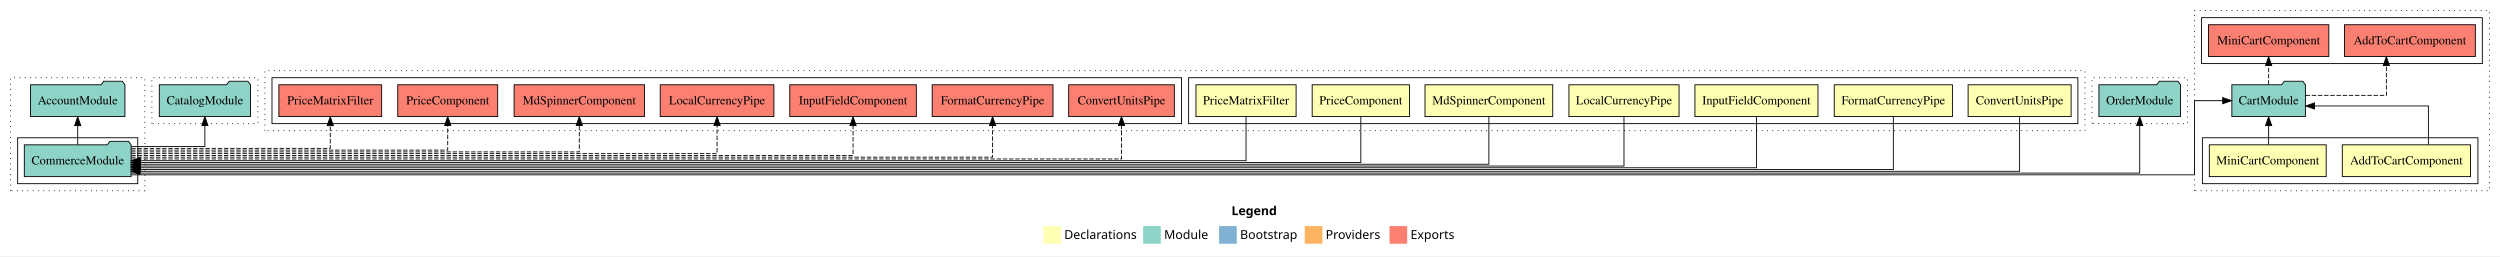
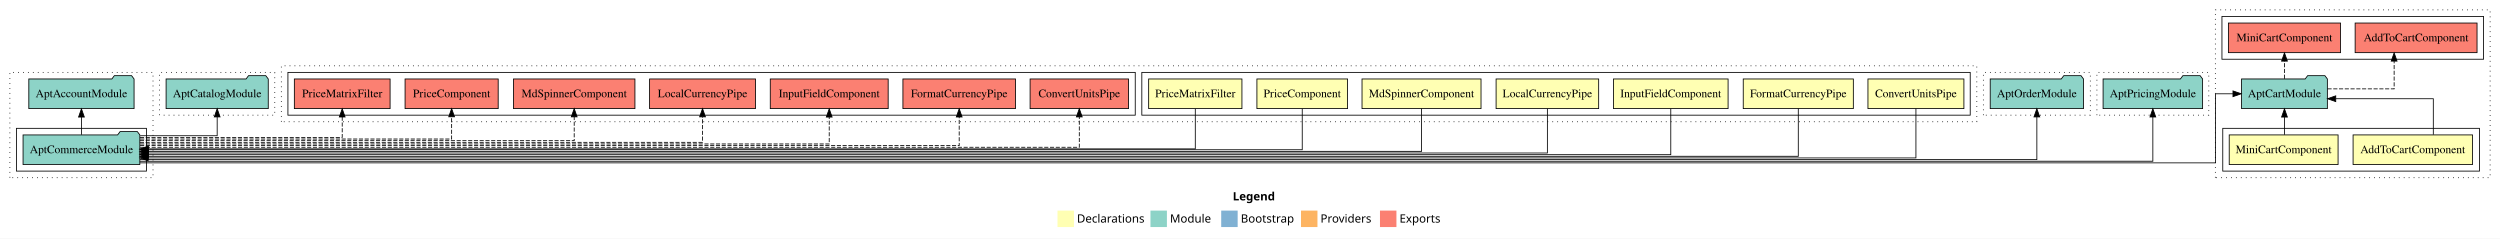
- <svg xmlns="http://www.w3.org/2000/svg" width="2831pt" height="290pt" viewBox="0.00 0.00 2831.00 290.00">
+ <svg xmlns="http://www.w3.org/2000/svg" width="3039pt" height="290pt" viewBox="0.00 0.00 3039.00 290.00">
  <g id="graph0" class="graph" transform="scale(1 1) rotate(0) translate(4 286)">
-     <polygon fill="#ffffff" stroke="transparent" points="-4,4 -4,-286 2827,-286 2827,4 -4,4" />
-     <text text-anchor="start" x="1390.509" y="-42.4" font-family="sans-serif" font-weight="bold" font-size="14.00" fill="#000000">Legend</text>
-     <polygon fill="#ffffb3" stroke="transparent" points="1177.5,-10 1177.5,-30 1197.5,-30 1197.5,-10 1177.5,-10" />
-     <text text-anchor="start" x="1201.129" y="-15.4" font-family="sans-serif" font-size="14.00" fill="#000000">  Declarations</text>
-     <polygon fill="#8dd3c7" stroke="transparent" points="1290.5,-10 1290.5,-30 1310.5,-30 1310.5,-10 1290.5,-10" />
-     <text text-anchor="start" x="1314.225" y="-15.4" font-family="sans-serif" font-size="14.00" fill="#000000">  Module</text>
-     <polygon fill="#80b1d3" stroke="transparent" points="1376.5,-10 1376.5,-30 1396.5,-30 1396.5,-10 1376.5,-10" />
-     <text text-anchor="start" x="1400.281" y="-15.4" font-family="sans-serif" font-size="14.00" fill="#000000">  Bootstrap</text>
-     <polygon fill="#fdb462" stroke="transparent" points="1473.5,-10 1473.5,-30 1493.5,-30 1493.5,-10 1473.5,-10" />
-     <text text-anchor="start" x="1497.173" y="-15.4" font-family="sans-serif" font-size="14.00" fill="#000000">  Providers</text>
-     <polygon fill="#fb8072" stroke="transparent" points="1569.5,-10 1569.5,-30 1589.5,-30 1589.5,-10 1569.5,-10" />
-     <text text-anchor="start" x="1593.226" y="-15.4" font-family="sans-serif" font-size="14.00" fill="#000000">  Exports</text>
+     <polygon fill="#ffffff" stroke="transparent" points="-4,4 -4,-286 3035,-286 3035,4 -4,4" />
+     <text text-anchor="start" x="1494.509" y="-42.4" font-family="sans-serif" font-weight="bold" font-size="14.00" fill="#000000">Legend</text>
+     <polygon fill="#ffffb3" stroke="transparent" points="1281.5,-10 1281.5,-30 1301.5,-30 1301.5,-10 1281.5,-10" />
+     <text text-anchor="start" x="1305.129" y="-15.4" font-family="sans-serif" font-size="14.00" fill="#000000">  Declarations</text>
+     <polygon fill="#8dd3c7" stroke="transparent" points="1394.5,-10 1394.5,-30 1414.5,-30 1414.5,-10 1394.5,-10" />
+     <text text-anchor="start" x="1418.225" y="-15.4" font-family="sans-serif" font-size="14.00" fill="#000000">  Module</text>
+     <polygon fill="#80b1d3" stroke="transparent" points="1480.5,-10 1480.5,-30 1500.5,-30 1500.5,-10 1480.5,-10" />
+     <text text-anchor="start" x="1504.281" y="-15.4" font-family="sans-serif" font-size="14.00" fill="#000000">  Bootstrap</text>
+     <polygon fill="#fdb462" stroke="transparent" points="1577.5,-10 1577.5,-30 1597.5,-30 1597.5,-10 1577.5,-10" />
+     <text text-anchor="start" x="1601.173" y="-15.4" font-family="sans-serif" font-size="14.00" fill="#000000">  Providers</text>
+     <polygon fill="#fb8072" stroke="transparent" points="1673.5,-10 1673.5,-30 1693.5,-30 1693.5,-10 1673.5,-10" />
+     <text text-anchor="start" x="1697.226" y="-15.4" font-family="sans-serif" font-size="14.00" fill="#000000">  Exports</text>
    <g id="clust1" class="cluster">
-       <polygon fill="none" stroke="#000000" stroke-dasharray="1,5" points="8,-70 8,-198 160,-198 160,-70 8,-70" />
+       <polygon fill="none" stroke="#000000" stroke-dasharray="1,5" points="8,-70 8,-198 182,-198 182,-70 8,-70" />
    </g>
    <g id="clust3" class="cluster">
-       <polygon fill="none" stroke="#000000" points="16,-78 16,-130 152,-130 152,-78 16,-78" />
+       <polygon fill="none" stroke="#000000" points="16,-78 16,-130 174,-130 174,-78 16,-78" />
    </g>
    <g id="clust7" class="cluster">
-       <polygon fill="none" stroke="#000000" stroke-dasharray="1,5" points="2481,-70 2481,-274 2815,-274 2815,-70 2481,-70" />
+       <polygon fill="none" stroke="#000000" stroke-dasharray="1,5" points="2689,-70 2689,-274 3023,-274 3023,-70 2689,-70" />
    </g>
    <g id="clust8" class="cluster">
-       <polygon fill="none" stroke="#000000" points="2490,-78 2490,-130 2802,-130 2802,-78 2490,-78" />
+       <polygon fill="none" stroke="#000000" points="2698,-78 2698,-130 3010,-130 3010,-78 2698,-78" />
    </g>
    <g id="clust12" class="cluster">
-       <polygon fill="none" stroke="#000000" points="2489,-214 2489,-266 2807,-266 2807,-214 2489,-214" />
+       <polygon fill="none" stroke="#000000" points="2697,-214 2697,-266 3015,-266 3015,-214 2697,-214" />
    </g>
    <g id="clust15" class="cluster">
-       <polygon fill="none" stroke="#000000" stroke-dasharray="1,5" points="168,-146 168,-198 288,-198 288,-146 168,-146" />
+       <polygon fill="none" stroke="#000000" stroke-dasharray="1,5" points="190,-146 190,-198 330,-198 330,-146 190,-146" />
    </g>
    <g id="clust21" class="cluster">
-       <polygon fill="none" stroke="#000000" stroke-dasharray="1,5" points="296,-138 296,-206 2357,-206 2357,-138 296,-138" />
+       <polygon fill="none" stroke="#000000" stroke-dasharray="1,5" points="338,-138 338,-206 2399,-206 2399,-138 338,-138" />
    </g>
    <g id="clust22" class="cluster">
-       <polygon fill="none" stroke="#000000" points="1342,-146 1342,-198 2349,-198 2349,-146 1342,-146" />
+       <polygon fill="none" stroke="#000000" points="1384,-146 1384,-198 2391,-198 2391,-146 1384,-146" />
    </g>
    <g id="clust31" class="cluster">
-       <polygon fill="none" stroke="#000000" points="304,-146 304,-198 1334,-198 1334,-146 304,-146" />
+       <polygon fill="none" stroke="#000000" points="346,-146 346,-198 1376,-198 1376,-146 346,-146" />
    </g>
    <g id="clust34" class="cluster">
-       <polygon fill="none" stroke="#000000" stroke-dasharray="1,5" points="2365,-146 2365,-198 2473,-198 2473,-146 2365,-146" />
+       <polygon fill="none" stroke="#000000" stroke-dasharray="1,5" points="2407,-146 2407,-198 2537,-198 2537,-146 2407,-146" />
+     </g>
+     <g id="clust40" class="cluster">
+       <polygon fill="none" stroke="#000000" stroke-dasharray="1,5" points="2545,-146 2545,-198 2681,-198 2681,-146 2545,-146" />
    </g>
    <g id="node1" class="node">
-       <polygon fill="#8dd3c7" stroke="#000000" points="144.472,-122 141.472,-126 120.472,-126 117.472,-122 23.528,-122 23.528,-86 144.472,-86 144.472,-122" />
-       <text text-anchor="middle" x="84" y="-99.8" font-family="Times,serif" font-size="14.00" fill="#000000">CommerceModule</text>
+       <polygon fill="#8dd3c7" stroke="#000000" points="165.969,-122 162.969,-126 141.969,-126 138.969,-122 24.031,-122 24.031,-86 165.969,-86 165.969,-122" />
+       <text text-anchor="middle" x="95" y="-99.8" font-family="Times,serif" font-size="14.00" fill="#000000">AptCommerceModule</text>
    </g>
    <g id="node2" class="node">
-       <polygon fill="#8dd3c7" stroke="#000000" points="137.476,-190 134.476,-194 113.476,-194 110.476,-190 30.524,-190 30.524,-154 137.476,-154 137.476,-190" />
-       <text text-anchor="middle" x="84" y="-167.8" font-family="Times,serif" font-size="14.00" fill="#000000">AccountModule</text>
+       <polygon fill="#8dd3c7" stroke="#000000" points="158.973,-190 155.973,-194 134.973,-194 131.973,-190 31.027,-190 31.027,-154 158.973,-154 158.973,-190" />
+       <text text-anchor="middle" x="95" y="-167.8" font-family="Times,serif" font-size="14.00" fill="#000000">AptAccountModule</text>
    </g>
    <g id="edge1" class="edge">
-       <path fill="none" stroke="#000000" d="M84,-122.223C84,-122.223 84,-143.727 84,-143.727" />
-       <polygon fill="#000000" stroke="#000000" points="80.5,-143.727 84,-153.727 87.5,-143.727 80.5,-143.727" />
+       <path fill="none" stroke="#000000" d="M95,-122.223C95,-122.223 95,-143.727 95,-143.727" />
+       <polygon fill="#000000" stroke="#000000" points="91.5,-143.727 95,-153.727 98.5,-143.727 91.5,-143.727" />
    </g>
    <g id="node5" class="node">
-       <polygon fill="#8dd3c7" stroke="#000000" points="2606.653,-190 2603.653,-194 2582.653,-194 2579.653,-190 2523.347,-190 2523.347,-154 2606.653,-154 2606.653,-190" />
-       <text text-anchor="middle" x="2565" y="-167.8" font-family="Times,serif" font-size="14.00" fill="#000000">CartModule</text>
+       <polygon fill="#8dd3c7" stroke="#000000" points="2825.15,-190 2822.15,-194 2801.15,-194 2798.15,-190 2720.85,-190 2720.85,-154 2825.15,-154 2825.15,-190" />
+       <text text-anchor="middle" x="2773" y="-167.8" font-family="Times,serif" font-size="14.00" fill="#000000">AptCartModule</text>
    </g>
    <g id="edge4" class="edge">
-       <path fill="none" stroke="#000000" d="M144.752,-88C517.671,-88 2481.008,-88 2481.008,-88 2481.008,-88 2481.008,-172 2481.008,-172 2481.008,-172 2513.004,-172 2513.004,-172" />
-       <polygon fill="#000000" stroke="#000000" points="2513.004,-175.5 2523.004,-172 2513.004,-168.5 2513.004,-175.5" />
+       <path fill="none" stroke="#000000" d="M166.072,-88C582.652,-88 2689.206,-88 2689.206,-88 2689.206,-88 2689.206,-172 2689.206,-172 2689.206,-172 2710.408,-172 2710.408,-172" />
+       <polygon fill="#000000" stroke="#000000" points="2710.408,-175.5 2720.408,-172 2710.408,-168.5 2710.408,-175.5" />
    </g>
    <g id="node8" class="node">
-       <polygon fill="#8dd3c7" stroke="#000000" points="279.597,-190 276.597,-194 255.597,-194 252.597,-190 176.403,-190 176.403,-154 279.597,-154 279.597,-190" />
-       <text text-anchor="middle" x="228" y="-167.8" font-family="Times,serif" font-size="14.00" fill="#000000">CatalogModule</text>
+       <polygon fill="#8dd3c7" stroke="#000000" points="322.094,-190 319.094,-194 298.094,-194 295.094,-190 197.906,-190 197.906,-154 322.094,-154 322.094,-190" />
+       <text text-anchor="middle" x="260" y="-167.8" font-family="Times,serif" font-size="14.00" fill="#000000">AptCatalogModule</text>
    </g>
    <g id="edge7" class="edge">
-       <path fill="none" stroke="#000000" d="M144.652,-120C184.006,-120 228,-120 228,-120 228,-120 228,-143.813 228,-143.813" />
-       <polygon fill="#000000" stroke="#000000" points="224.5,-143.813 228,-153.813 231.5,-143.813 224.5,-143.813" />
+       <path fill="none" stroke="#000000" d="M166.412,-121C211.005,-121 260,-121 260,-121 260,-121 260,-143.876 260,-143.876" />
+       <polygon fill="#000000" stroke="#000000" points="256.5,-143.876 260,-153.876 263.5,-143.876 256.5,-143.876" />
    </g>
    <g id="node16" class="node">
-       <polygon fill="#fb8072" stroke="#000000" points="1325.823,-190 1206.177,-190 1206.177,-154 1325.823,-154 1325.823,-190" />
-       <text text-anchor="middle" x="1266" y="-167.8" font-family="Times,serif" font-size="14.00" fill="#000000">ConvertUnitsPipe </text>
+       <polygon fill="#fb8072" stroke="#000000" points="1367.823,-190 1248.177,-190 1248.177,-154 1367.823,-154 1367.823,-190" />
+       <text text-anchor="middle" x="1308" y="-167.8" font-family="Times,serif" font-size="14.00" fill="#000000">ConvertUnitsPipe </text>
    </g>
    <g id="edge15" class="edge">
-       <path fill="none" stroke="#000000" stroke-dasharray="5,2" d="M144.65,-106C386.105,-106 1266,-106 1266,-106 1266,-106 1266,-143.965 1266,-143.965" />
-       <polygon fill="#000000" stroke="#000000" points="1262.5,-143.965 1266,-153.965 1269.5,-143.965 1262.5,-143.965" />
+       <path fill="none" stroke="#000000" stroke-dasharray="5,2" d="M166.35,-107C426.364,-107 1308,-107 1308,-107 1308,-107 1308,-143.894 1308,-143.894" />
+       <polygon fill="#000000" stroke="#000000" points="1304.5,-143.894 1308,-153.894 1311.5,-143.894 1304.5,-143.894" />
    </g>
    <g id="node17" class="node">
-       <polygon fill="#fb8072" stroke="#000000" points="1188.414,-190 1051.586,-190 1051.586,-154 1188.414,-154 1188.414,-190" />
-       <text text-anchor="middle" x="1120" y="-167.8" font-family="Times,serif" font-size="14.00" fill="#000000">FormatCurrencyPipe </text>
+       <polygon fill="#fb8072" stroke="#000000" points="1230.414,-190 1093.586,-190 1093.586,-154 1230.414,-154 1230.414,-190" />
+       <text text-anchor="middle" x="1162" y="-167.8" font-family="Times,serif" font-size="14.00" fill="#000000">FormatCurrencyPipe </text>
    </g>
    <g id="edge16" class="edge">
-       <path fill="none" stroke="#000000" stroke-dasharray="5,2" d="M144.558,-108C366.149,-108 1120,-108 1120,-108 1120,-108 1120,-143.831 1120,-143.831" />
-       <polygon fill="#000000" stroke="#000000" points="1116.5,-143.831 1120,-153.831 1123.5,-143.831 1116.5,-143.831" />
+       <path fill="none" stroke="#000000" stroke-dasharray="5,2" d="M166.25,-109C405.023,-109 1162,-109 1162,-109 1162,-109 1162,-143.778 1162,-143.778" />
+       <polygon fill="#000000" stroke="#000000" points="1158.5,-143.778 1162,-153.778 1165.5,-143.778 1158.5,-143.778" />
    </g>
    <g id="node18" class="node">
-       <polygon fill="#fb8072" stroke="#000000" points="1033.662,-190 890.338,-190 890.338,-154 1033.662,-154 1033.662,-190" />
-       <text text-anchor="middle" x="962" y="-167.8" font-family="Times,serif" font-size="14.00" fill="#000000">InputFieldComponent </text>
+       <polygon fill="#fb8072" stroke="#000000" points="1075.662,-190 932.338,-190 932.338,-154 1075.662,-154 1075.662,-190" />
+       <text text-anchor="middle" x="1004" y="-167.8" font-family="Times,serif" font-size="14.00" fill="#000000">InputFieldComponent </text>
    </g>
    <g id="edge17" class="edge">
-       <path fill="none" stroke="#000000" stroke-dasharray="5,2" d="M144.695,-110C343.433,-110 962,-110 962,-110 962,-110 962,-143.733 962,-143.733" />
-       <polygon fill="#000000" stroke="#000000" points="958.5,-143.733 962,-153.733 965.5,-143.733 958.5,-143.733" />
+       <path fill="none" stroke="#000000" stroke-dasharray="5,2" d="M166.328,-111C380.616,-111 1004,-111 1004,-111 1004,-111 1004,-143.698 1004,-143.698" />
+       <polygon fill="#000000" stroke="#000000" points="1000.5,-143.698 1004,-153.698 1007.5,-143.698 1000.5,-143.698" />
    </g>
    <g id="node19" class="node">
-       <polygon fill="#fb8072" stroke="#000000" points="872.348,-190 743.652,-190 743.652,-154 872.348,-154 872.348,-190" />
-       <text text-anchor="middle" x="808" y="-167.8" font-family="Times,serif" font-size="14.00" fill="#000000">LocalCurrencyPipe </text>
+       <polygon fill="#fb8072" stroke="#000000" points="914.348,-190 785.652,-190 785.652,-154 914.348,-154 914.348,-190" />
+       <text text-anchor="middle" x="850" y="-167.8" font-family="Times,serif" font-size="14.00" fill="#000000">LocalCurrencyPipe </text>
    </g>
    <g id="edge18" class="edge">
-       <path fill="none" stroke="#000000" stroke-dasharray="5,2" d="M144.483,-112C318.489,-112 808,-112 808,-112 808,-112 808,-143.998 808,-143.998" />
-       <polygon fill="#000000" stroke="#000000" points="804.5,-143.998 808,-153.998 811.5,-143.998 804.5,-143.998" />
+       <path fill="none" stroke="#000000" stroke-dasharray="5,2" d="M166.029,-113C353.975,-113 850,-113 850,-113 850,-113 850,-143.977 850,-143.977" />
+       <polygon fill="#000000" stroke="#000000" points="846.5,-143.977 850,-153.977 853.5,-143.977 846.5,-143.977" />
    </g>
    <g id="node20" class="node">
-       <polygon fill="#fb8072" stroke="#000000" points="725.826,-190 578.174,-190 578.174,-154 725.826,-154 725.826,-190" />
-       <text text-anchor="middle" x="652" y="-167.8" font-family="Times,serif" font-size="14.00" fill="#000000">MdSpinnerComponent </text>
+       <polygon fill="#fb8072" stroke="#000000" points="767.826,-190 620.174,-190 620.174,-154 767.826,-154 767.826,-190" />
+       <text text-anchor="middle" x="694" y="-167.8" font-family="Times,serif" font-size="14.00" fill="#000000">MdSpinnerComponent </text>
    </g>
    <g id="edge19" class="edge">
-       <path fill="none" stroke="#000000" stroke-dasharray="5,2" d="M144.517,-114C290.872,-114 652,-114 652,-114 652,-114 652,-143.966 652,-143.966" />
-       <polygon fill="#000000" stroke="#000000" points="648.5,-143.966 652,-153.966 655.5,-143.966 648.5,-143.966" />
+       <path fill="none" stroke="#000000" stroke-dasharray="5,2" d="M166.065,-115C324.734,-115 694,-115 694,-115 694,-115 694,-143.965 694,-143.965" />
+       <polygon fill="#000000" stroke="#000000" points="690.5,-143.965 694,-153.965 697.5,-143.965 690.5,-143.965" />
    </g>
    <g id="node21" class="node">
-       <polygon fill="#fb8072" stroke="#000000" points="559.596,-190 446.404,-190 446.404,-154 559.596,-154 559.596,-190" />
-       <text text-anchor="middle" x="503" y="-167.8" font-family="Times,serif" font-size="14.00" fill="#000000">PriceComponent </text>
+       <polygon fill="#fb8072" stroke="#000000" points="601.596,-190 488.404,-190 488.404,-154 601.596,-154 601.596,-190" />
+       <text text-anchor="middle" x="545" y="-167.8" font-family="Times,serif" font-size="14.00" fill="#000000">PriceComponent </text>
    </g>
    <g id="edge20" class="edge">
-       <path fill="none" stroke="#000000" stroke-dasharray="5,2" d="M144.479,-116C260.513,-116 503,-116 503,-116 503,-116 503,-143.973 503,-143.973" />
-       <polygon fill="#000000" stroke="#000000" points="499.5,-143.973 503,-153.973 506.5,-143.973 499.5,-143.973" />
+       <path fill="none" stroke="#000000" stroke-dasharray="5,2" d="M166.304,-117C293.192,-117 545,-117 545,-117 545,-117 545,-143.991 545,-143.991" />
+       <polygon fill="#000000" stroke="#000000" points="541.5,-143.991 545,-153.991 548.5,-143.991 541.5,-143.991" />
    </g>
    <g id="node22" class="node">
-       <polygon fill="#fb8072" stroke="#000000" points="428.194,-190 311.806,-190 311.806,-154 428.194,-154 428.194,-190" />
-       <text text-anchor="middle" x="370" y="-167.8" font-family="Times,serif" font-size="14.00" fill="#000000">PriceMatrixFilter </text>
+       <polygon fill="#fb8072" stroke="#000000" points="470.194,-190 353.806,-190 353.806,-154 470.194,-154 470.194,-190" />
+       <text text-anchor="middle" x="412" y="-167.8" font-family="Times,serif" font-size="14.00" fill="#000000">PriceMatrixFilter </text>
    </g>
    <g id="edge21" class="edge">
-       <path fill="none" stroke="#000000" stroke-dasharray="5,2" d="M144.653,-118C228.606,-118 370,-118 370,-118 370,-118 370,-143.718 370,-143.718" />
-       <polygon fill="#000000" stroke="#000000" points="366.5,-143.718 370,-153.718 373.5,-143.718 366.5,-143.718" />
+       <path fill="none" stroke="#000000" stroke-dasharray="5,2" d="M166.141,-119C259.603,-119 412,-119 412,-119 412,-119 412,-143.76 412,-143.76" />
+       <polygon fill="#000000" stroke="#000000" points="408.5,-143.76 412,-153.76 415.5,-143.76 408.5,-143.76" />
    </g>
    <g id="node23" class="node">
-       <polygon fill="#8dd3c7" stroke="#000000" points="2465.192,-190 2462.192,-194 2441.192,-194 2438.192,-190 2372.808,-190 2372.808,-154 2465.192,-154 2465.192,-190" />
-       <text text-anchor="middle" x="2419" y="-167.8" font-family="Times,serif" font-size="14.00" fill="#000000">OrderModule</text>
+       <polygon fill="#8dd3c7" stroke="#000000" points="2528.69,-190 2525.69,-194 2504.69,-194 2501.69,-190 2415.31,-190 2415.31,-154 2528.69,-154 2528.69,-190" />
+       <text text-anchor="middle" x="2472" y="-167.8" font-family="Times,serif" font-size="14.00" fill="#000000">AptOrderModule</text>
    </g>
    <g id="edge22" class="edge">
-       <path fill="none" stroke="#000000" d="M144.659,-90C511.609,-90 2419,-90 2419,-90 2419,-90 2419,-143.802 2419,-143.802" />
-       <polygon fill="#000000" stroke="#000000" points="2415.5,-143.802 2419,-153.802 2422.5,-143.802 2415.5,-143.802" />
+       <path fill="none" stroke="#000000" d="M166.139,-92C561.643,-92 2472,-92 2472,-92 2472,-92 2472,-143.847 2472,-143.847" />
+       <polygon fill="#000000" stroke="#000000" points="2468.5,-143.847 2472,-153.847 2475.5,-143.847 2468.5,-143.847" />
+     </g>
+     <g id="node24" class="node">
+       <polygon fill="#8dd3c7" stroke="#000000" points="2673.486,-190 2670.486,-194 2649.486,-194 2646.486,-190 2552.514,-190 2552.514,-154 2673.486,-154 2673.486,-190" />
+       <text text-anchor="middle" x="2613" y="-167.8" font-family="Times,serif" font-size="14.00" fill="#000000">AptPricingModule</text>
+     </g>
+     <g id="edge23" class="edge">
+       <path fill="none" stroke="#000000" d="M165.97,-90C574.969,-90 2613,-90 2613,-90 2613,-90 2613,-143.802 2613,-143.802" />
+       <polygon fill="#000000" stroke="#000000" points="2609.5,-143.802 2613,-153.802 2616.5,-143.802 2609.5,-143.802" />
    </g>
    <g id="node3" class="node">
-       <polygon fill="#ffffb3" stroke="#000000" points="2793.594,-122 2648.406,-122 2648.406,-86 2793.594,-86 2793.594,-122" />
-       <text text-anchor="middle" x="2721" y="-99.8" font-family="Times,serif" font-size="14.00" fill="#000000">AddToCartComponent</text>
+       <polygon fill="#ffffb3" stroke="#000000" points="3001.594,-122 2856.406,-122 2856.406,-86 3001.594,-86 3001.594,-122" />
+       <text text-anchor="middle" x="2929" y="-99.8" font-family="Times,serif" font-size="14.00" fill="#000000">AddToCartComponent</text>
    </g>
    <g id="edge2" class="edge">
-       <path fill="none" stroke="#000000" d="M2745.932,-122.267C2745.932,-140.555 2745.932,-166 2745.932,-166 2745.932,-166 2616.964,-166 2616.964,-166" />
-       <polygon fill="#000000" stroke="#000000" points="2616.964,-162.5 2606.964,-166 2616.964,-169.5 2616.964,-162.5" />
+       <path fill="none" stroke="#000000" d="M2953.932,-122.267C2953.932,-140.555 2953.932,-166 2953.932,-166 2953.932,-166 2835.333,-166 2835.333,-166" />
+       <polygon fill="#000000" stroke="#000000" points="2835.333,-162.5 2825.333,-166 2835.333,-169.5 2835.333,-162.5" />
    </g>
    <g id="node4" class="node">
-       <polygon fill="#ffffb3" stroke="#000000" points="2630.161,-122 2497.839,-122 2497.839,-86 2630.161,-86 2630.161,-122" />
-       <text text-anchor="middle" x="2564" y="-99.8" font-family="Times,serif" font-size="14.00" fill="#000000">MiniCartComponent</text>
+       <polygon fill="#ffffb3" stroke="#000000" points="2838.161,-122 2705.839,-122 2705.839,-86 2838.161,-86 2838.161,-122" />
+       <text text-anchor="middle" x="2772" y="-99.8" font-family="Times,serif" font-size="14.00" fill="#000000">MiniCartComponent</text>
    </g>
    <g id="edge3" class="edge">
-       <path fill="none" stroke="#000000" d="M2565,-122.223C2565,-122.223 2565,-143.727 2565,-143.727" />
-       <polygon fill="#000000" stroke="#000000" points="2561.5,-143.727 2565,-153.727 2568.5,-143.727 2561.5,-143.727" />
+       <path fill="none" stroke="#000000" d="M2773,-122.223C2773,-122.223 2773,-143.727 2773,-143.727" />
+       <polygon fill="#000000" stroke="#000000" points="2769.5,-143.727 2773,-153.727 2776.5,-143.727 2769.5,-143.727" />
    </g>
    <g id="node6" class="node">
-       <polygon fill="#fb8072" stroke="#000000" points="2799.095,-258 2650.905,-258 2650.905,-222 2799.095,-222 2799.095,-258" />
-       <text text-anchor="middle" x="2725" y="-235.8" font-family="Times,serif" font-size="14.00" fill="#000000">AddToCartComponent </text>
+       <polygon fill="#fb8072" stroke="#000000" points="3007.095,-258 2858.905,-258 2858.905,-222 3007.095,-222 3007.095,-258" />
+       <text text-anchor="middle" x="2933" y="-235.8" font-family="Times,serif" font-size="14.00" fill="#000000">AddToCartComponent </text>
    </g>
    <g id="edge5" class="edge">
-       <path fill="none" stroke="#000000" stroke-dasharray="5,2" d="M2606.817,-178C2645.914,-178 2698.318,-178 2698.318,-178 2698.318,-178 2698.318,-211.733 2698.318,-211.733" />
-       <polygon fill="#000000" stroke="#000000" points="2694.818,-211.733 2698.318,-221.733 2701.818,-211.733 2694.818,-211.733" />
+       <path fill="none" stroke="#000000" stroke-dasharray="5,2" d="M2825.308,-178C2862.658,-178 2906.318,-178 2906.318,-178 2906.318,-178 2906.318,-211.733 2906.318,-211.733" />
+       <polygon fill="#000000" stroke="#000000" points="2902.818,-211.733 2906.318,-221.733 2909.818,-211.733 2902.818,-211.733" />
    </g>
    <g id="node7" class="node">
-       <polygon fill="#fb8072" stroke="#000000" points="2633.161,-258 2496.839,-258 2496.839,-222 2633.161,-222 2633.161,-258" />
-       <text text-anchor="middle" x="2565" y="-235.8" font-family="Times,serif" font-size="14.00" fill="#000000">MiniCartComponent </text>
+       <polygon fill="#fb8072" stroke="#000000" points="2841.161,-258 2704.839,-258 2704.839,-222 2841.161,-222 2841.161,-258" />
+       <text text-anchor="middle" x="2773" y="-235.8" font-family="Times,serif" font-size="14.00" fill="#000000">MiniCartComponent </text>
    </g>
    <g id="edge6" class="edge">
-       <path fill="none" stroke="#000000" stroke-dasharray="5,2" d="M2565,-190.223C2565,-190.223 2565,-211.727 2565,-211.727" />
-       <polygon fill="#000000" stroke="#000000" points="2561.5,-211.727 2565,-221.727 2568.5,-211.727 2561.5,-211.727" />
+       <path fill="none" stroke="#000000" stroke-dasharray="5,2" d="M2773,-190.223C2773,-190.223 2773,-211.727 2773,-211.727" />
+       <polygon fill="#000000" stroke="#000000" points="2769.5,-211.727 2773,-221.727 2776.5,-211.727 2769.5,-211.727" />
    </g>
    <g id="node9" class="node">
-       <polygon fill="#ffffb3" stroke="#000000" points="2341.323,-190 2224.677,-190 2224.677,-154 2341.323,-154 2341.323,-190" />
-       <text text-anchor="middle" x="2283" y="-167.8" font-family="Times,serif" font-size="14.00" fill="#000000">ConvertUnitsPipe</text>
+       <polygon fill="#ffffb3" stroke="#000000" points="2383.323,-190 2266.677,-190 2266.677,-154 2383.323,-154 2383.323,-190" />
+       <text text-anchor="middle" x="2325" y="-167.8" font-family="Times,serif" font-size="14.00" fill="#000000">ConvertUnitsPipe</text>
    </g>
    <g id="edge8" class="edge">
-       <path fill="none" stroke="#000000" d="M2283,-153.847C2283,-130.243 2283,-92 2283,-92 2283,-92 154.532,-92 154.532,-92" />
-       <polygon fill="#000000" stroke="#000000" points="154.532,-88.5 144.532,-92 154.532,-95.5 154.532,-88.5" />
+       <path fill="none" stroke="#000000" d="M2325,-153.909C2325,-130.867 2325,-94 2325,-94 2325,-94 176.045,-94 176.045,-94" />
+       <polygon fill="#000000" stroke="#000000" points="176.045,-90.5 166.045,-94 176.045,-97.5 176.045,-90.5" />
    </g>
    <g id="node10" class="node">
-       <polygon fill="#ffffb3" stroke="#000000" points="2206.914,-190 2073.086,-190 2073.086,-154 2206.914,-154 2206.914,-190" />
-       <text text-anchor="middle" x="2140" y="-167.8" font-family="Times,serif" font-size="14.00" fill="#000000">FormatCurrencyPipe</text>
+       <polygon fill="#ffffb3" stroke="#000000" points="2248.914,-190 2115.086,-190 2115.086,-154 2248.914,-154 2248.914,-190" />
+       <text text-anchor="middle" x="2182" y="-167.8" font-family="Times,serif" font-size="14.00" fill="#000000">FormatCurrencyPipe</text>
    </g>
    <g id="edge9" class="edge">
-       <path fill="none" stroke="#000000" d="M2140,-153.909C2140,-130.867 2140,-94 2140,-94 2140,-94 154.696,-94 154.696,-94" />
-       <polygon fill="#000000" stroke="#000000" points="154.696,-90.5 144.696,-94 154.696,-97.5 154.696,-90.5" />
+       <path fill="none" stroke="#000000" d="M2182,-153.989C2182,-131.515 2182,-96 2182,-96 2182,-96 176.236,-96 176.236,-96" />
+       <polygon fill="#000000" stroke="#000000" points="176.236,-92.5 166.236,-96 176.236,-99.5 176.236,-92.5" />
    </g>
    <g id="node11" class="node">
-       <polygon fill="#ffffb3" stroke="#000000" points="2054.662,-190 1915.338,-190 1915.338,-154 2054.662,-154 2054.662,-190" />
-       <text text-anchor="middle" x="1985" y="-167.8" font-family="Times,serif" font-size="14.00" fill="#000000">InputFieldComponent</text>
+       <polygon fill="#ffffb3" stroke="#000000" points="2096.662,-190 1957.338,-190 1957.338,-154 2096.662,-154 2096.662,-190" />
+       <text text-anchor="middle" x="2027" y="-167.8" font-family="Times,serif" font-size="14.00" fill="#000000">InputFieldComponent</text>
    </g>
    <g id="edge10" class="edge">
-       <path fill="none" stroke="#000000" d="M1985,-153.989C1985,-131.515 1985,-96 1985,-96 1985,-96 154.564,-96 154.564,-96" />
-       <polygon fill="#000000" stroke="#000000" points="154.564,-92.5 144.564,-96 154.564,-99.5 154.564,-92.5" />
+       <path fill="none" stroke="#000000" d="M2027,-153.708C2027,-131.794 2027,-98 2027,-98 2027,-98 176.052,-98 176.052,-98" />
+       <polygon fill="#000000" stroke="#000000" points="176.052,-94.5 166.052,-98 176.052,-101.5 176.052,-94.5" />
    </g>
    <g id="node12" class="node">
-       <polygon fill="#ffffb3" stroke="#000000" points="1897.347,-190 1772.653,-190 1772.653,-154 1897.347,-154 1897.347,-190" />
-       <text text-anchor="middle" x="1835" y="-167.8" font-family="Times,serif" font-size="14.00" fill="#000000">LocalCurrencyPipe</text>
+       <polygon fill="#ffffb3" stroke="#000000" points="1939.347,-190 1814.653,-190 1814.653,-154 1939.347,-154 1939.347,-190" />
+       <text text-anchor="middle" x="1877" y="-167.8" font-family="Times,serif" font-size="14.00" fill="#000000">LocalCurrencyPipe</text>
    </g>
    <g id="edge11" class="edge">
-       <path fill="none" stroke="#000000" d="M1835,-153.708C1835,-131.794 1835,-98 1835,-98 1835,-98 154.527,-98 154.527,-98" />
-       <polygon fill="#000000" stroke="#000000" points="154.527,-94.5 144.527,-98 154.527,-101.5 154.527,-94.5" />
+       <path fill="none" stroke="#000000" d="M1877,-153.831C1877,-132.502 1877,-100 1877,-100 1877,-100 176.232,-100 176.232,-100" />
+       <polygon fill="#000000" stroke="#000000" points="176.232,-96.5 166.232,-100 176.232,-103.5 176.232,-96.5" />
    </g>
    <g id="node13" class="node">
-       <polygon fill="#ffffb3" stroke="#000000" points="1754.326,-190 1609.674,-190 1609.674,-154 1754.326,-154 1754.326,-190" />
-       <text text-anchor="middle" x="1682" y="-167.8" font-family="Times,serif" font-size="14.00" fill="#000000">MdSpinnerComponent</text>
+       <polygon fill="#ffffb3" stroke="#000000" points="1796.326,-190 1651.674,-190 1651.674,-154 1796.326,-154 1796.326,-190" />
+       <text text-anchor="middle" x="1724" y="-167.8" font-family="Times,serif" font-size="14.00" fill="#000000">MdSpinnerComponent</text>
    </g>
    <g id="edge12" class="edge">
-       <path fill="none" stroke="#000000" d="M1682,-153.831C1682,-132.502 1682,-100 1682,-100 1682,-100 154.692,-100 154.692,-100" />
-       <polygon fill="#000000" stroke="#000000" points="154.692,-96.5 144.692,-100 154.692,-103.5 154.692,-96.5" />
+       <path fill="none" stroke="#000000" d="M1724,-153.973C1724,-133.233 1724,-102 1724,-102 1724,-102 176.044,-102 176.044,-102" />
+       <polygon fill="#000000" stroke="#000000" points="176.044,-98.5 166.044,-102 176.043,-105.5 176.044,-98.5" />
    </g>
    <g id="node14" class="node">
-       <polygon fill="#ffffb3" stroke="#000000" points="1592.095,-190 1481.905,-190 1481.905,-154 1592.095,-154 1592.095,-190" />
-       <text text-anchor="middle" x="1537" y="-167.8" font-family="Times,serif" font-size="14.00" fill="#000000">PriceComponent</text>
+       <polygon fill="#ffffb3" stroke="#000000" points="1634.095,-190 1523.905,-190 1523.905,-154 1634.095,-154 1634.095,-190" />
+       <text text-anchor="middle" x="1579" y="-167.8" font-family="Times,serif" font-size="14.00" fill="#000000">PriceComponent</text>
    </g>
    <g id="edge13" class="edge">
-       <path fill="none" stroke="#000000" d="M1537,-153.973C1537,-133.233 1537,-102 1537,-102 1537,-102 154.584,-102 154.584,-102" />
-       <polygon fill="#000000" stroke="#000000" points="154.584,-98.5 144.584,-102 154.584,-105.5 154.584,-98.5" />
+       <path fill="none" stroke="#000000" d="M1579,-153.777C1579,-133.635 1579,-104 1579,-104 1579,-104 176.077,-104 176.077,-104" />
+       <polygon fill="#000000" stroke="#000000" points="176.077,-100.5 166.077,-104 176.076,-107.5 176.077,-100.5" />
    </g>
    <g id="node15" class="node">
-       <polygon fill="#ffffb3" stroke="#000000" points="1463.694,-190 1350.306,-190 1350.306,-154 1463.694,-154 1463.694,-190" />
-       <text text-anchor="middle" x="1407" y="-167.8" font-family="Times,serif" font-size="14.00" fill="#000000">PriceMatrixFilter</text>
+       <polygon fill="#ffffb3" stroke="#000000" points="1505.694,-190 1392.306,-190 1392.306,-154 1505.694,-154 1505.694,-190" />
+       <text text-anchor="middle" x="1449" y="-167.8" font-family="Times,serif" font-size="14.00" fill="#000000">PriceMatrixFilter</text>
    </g>
    <g id="edge14" class="edge">
-       <path fill="none" stroke="#000000" d="M1407,-153.777C1407,-133.635 1407,-104 1407,-104 1407,-104 154.72,-104 154.72,-104" />
-       <polygon fill="#000000" stroke="#000000" points="154.72,-100.5 144.72,-104 154.72,-107.5 154.72,-100.5" />
+       <path fill="none" stroke="#000000" d="M1449,-153.692C1449,-133.855 1449,-105 1449,-105 1449,-105 176.365,-105 176.365,-105" />
+       <polygon fill="#000000" stroke="#000000" points="176.365,-101.5 166.365,-105 176.365,-108.5 176.365,-101.5" />
    </g>
  </g>
</svg>
